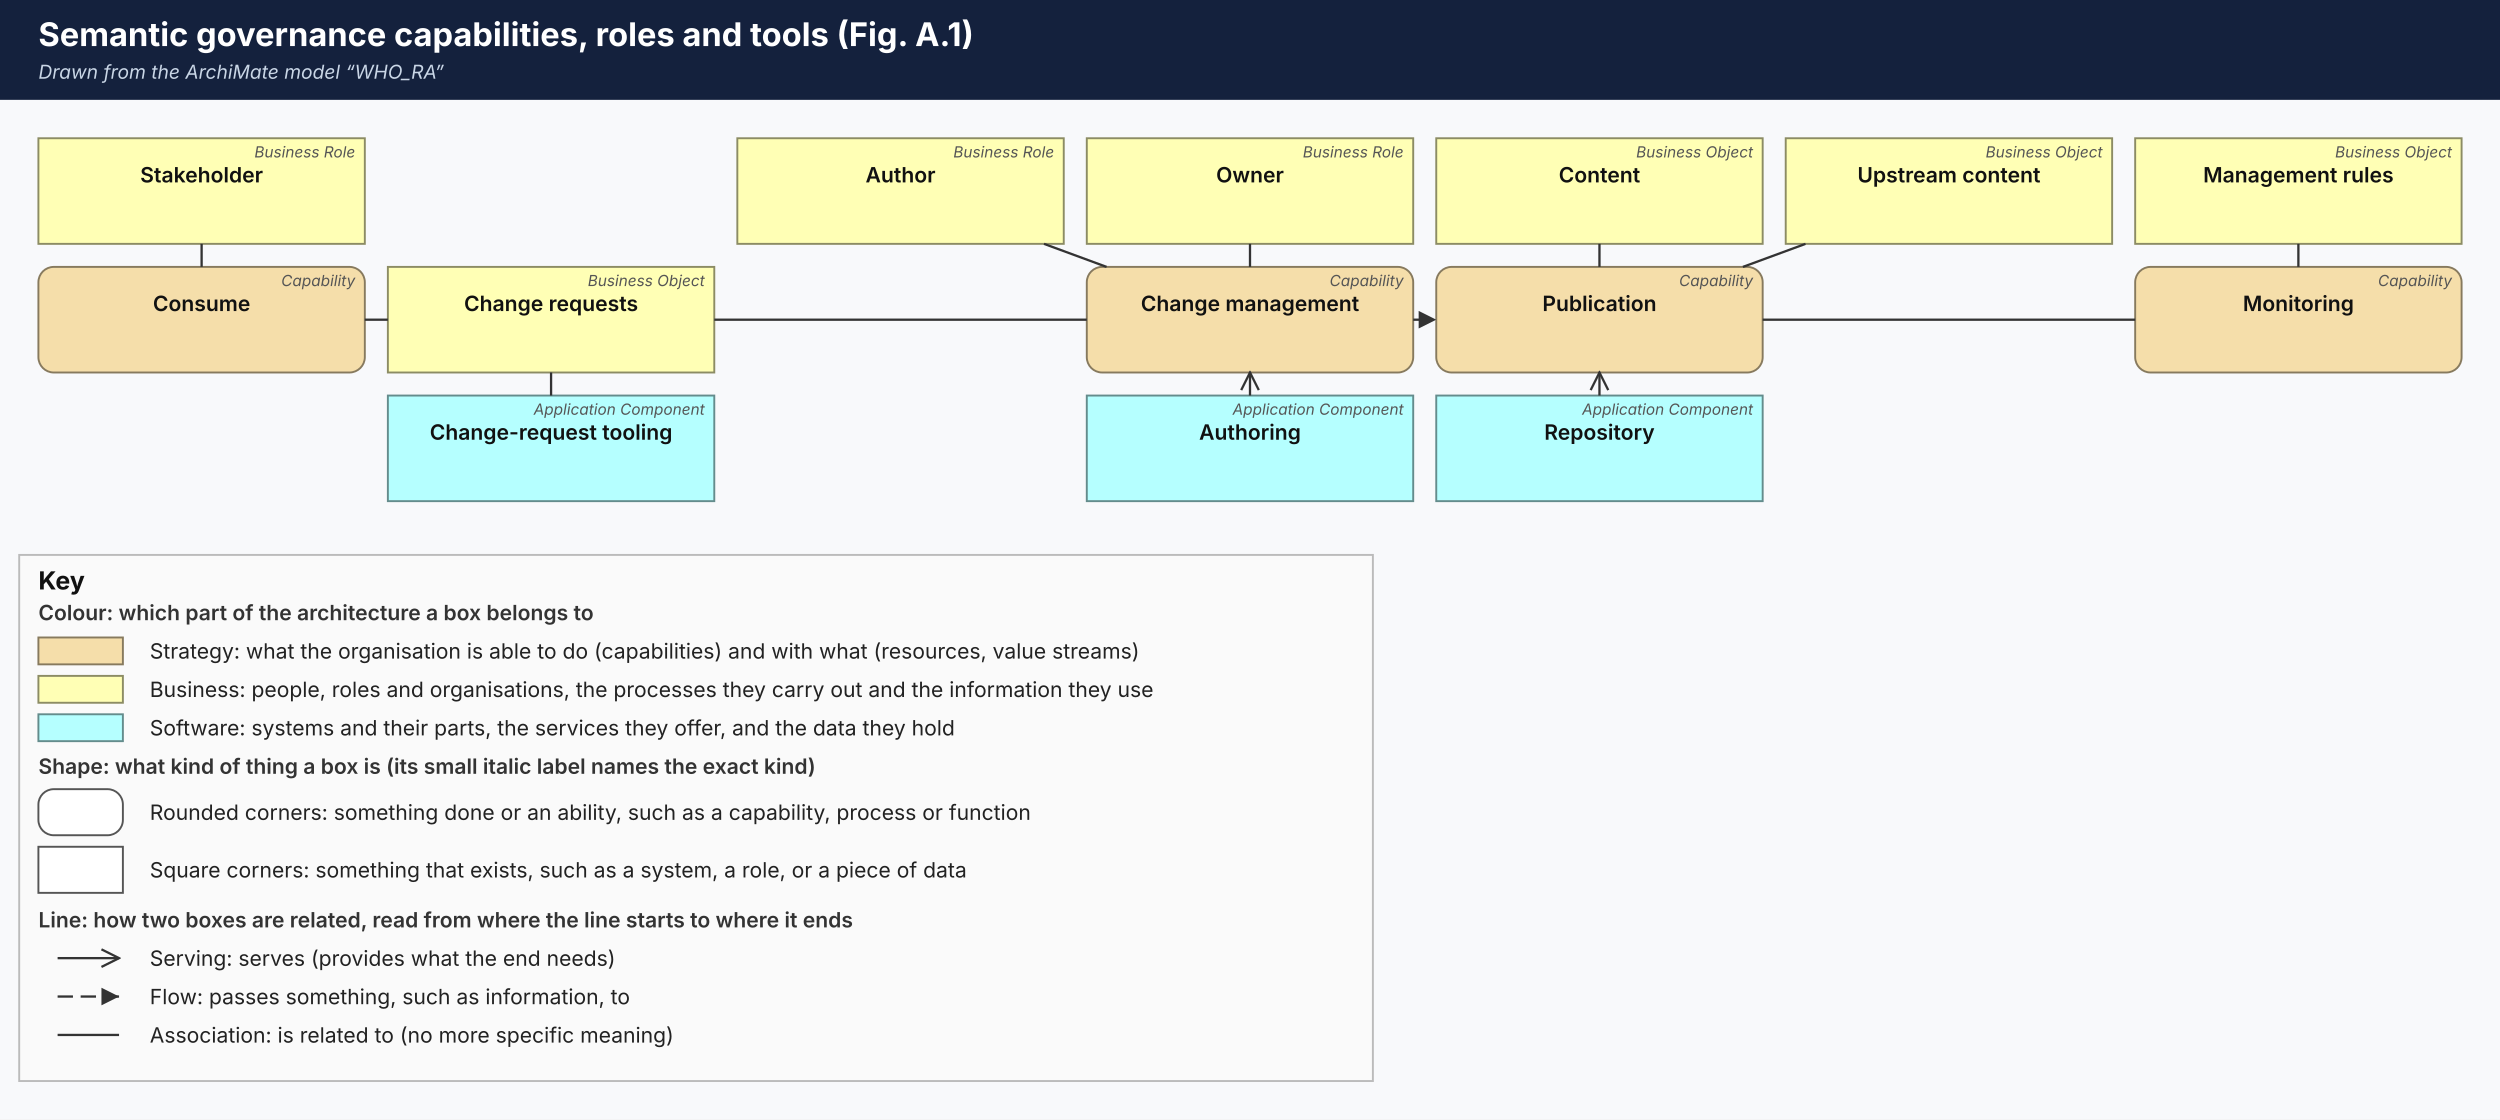
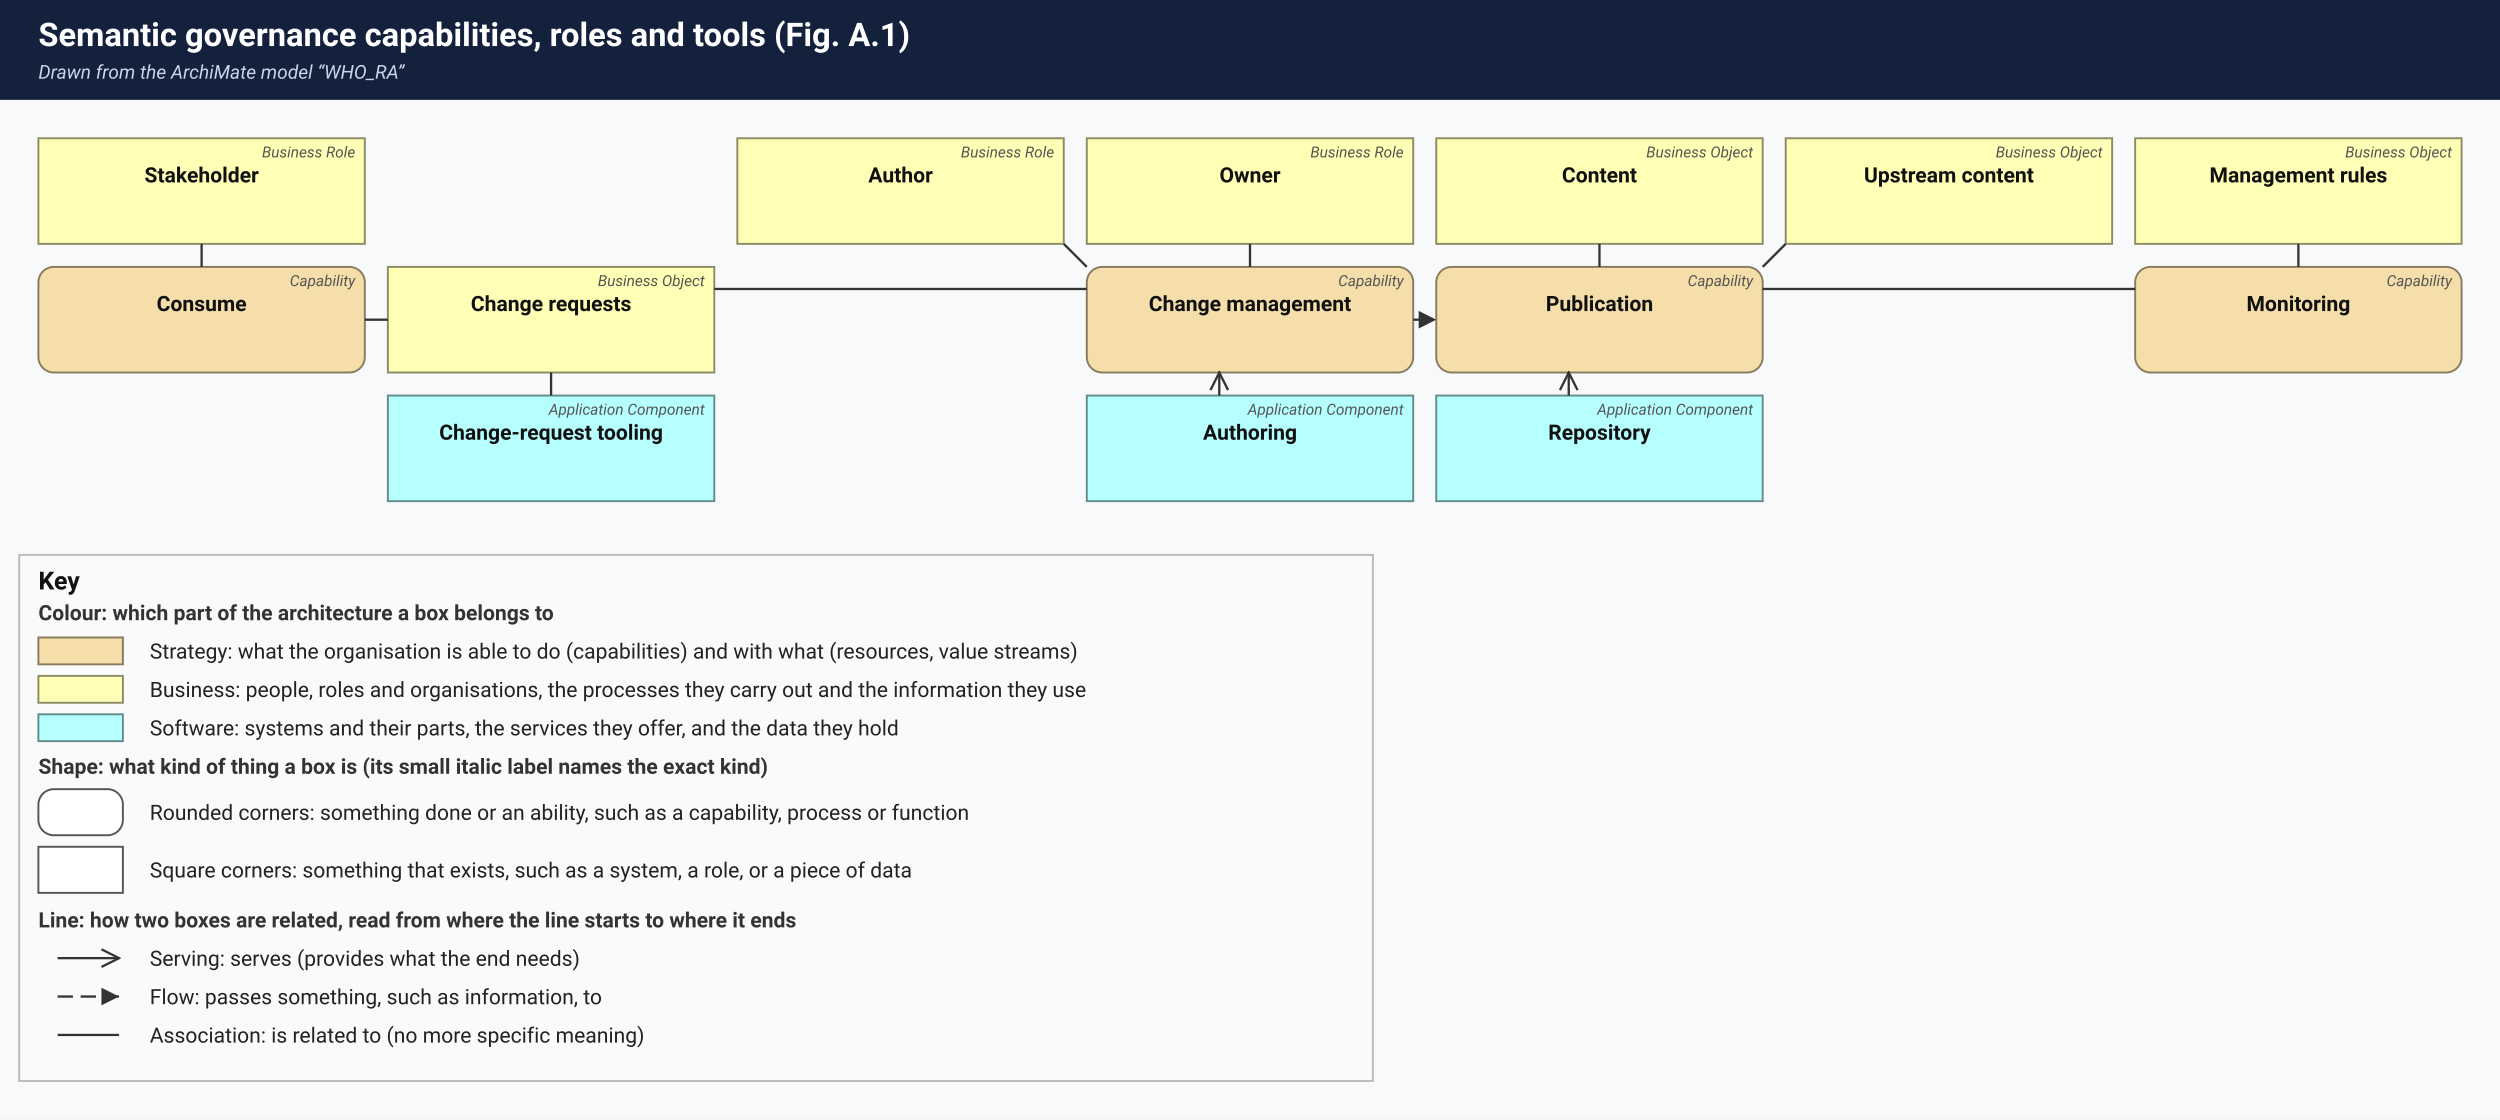
<svg xmlns="http://www.w3.org/2000/svg" viewBox="4 -48 1302 583" width="1302" height="583" role="img" aria-labelledby="av-title">
  <style>
- .av-name{font:600 11px Inter, "Segoe UI", system-ui, -apple-system, Helvetica, Arial, sans-serif;fill:#111}
- .av-type{font:italic 8px Inter, "Segoe UI", system-ui, -apple-system, Helvetica, Arial, sans-serif;fill:#555}
- .av-group{font:600 11px Inter, "Segoe UI", system-ui, -apple-system, Helvetica, Arial, sans-serif;fill:#333}
- .av-note{font:10px Inter, "Segoe UI", system-ui, -apple-system, Helvetica, Arial, sans-serif;fill:#222}
- .av-key{font:11px Inter, "Segoe UI", system-ui, -apple-system, Helvetica, Arial, sans-serif;fill:#222}
- .av-keyh{font:600 11px Inter, "Segoe UI", system-ui, -apple-system, Helvetica, Arial, sans-serif;fill:#333}
- .av-keyt{font:700 13px Inter, "Segoe UI", system-ui, -apple-system, Helvetica, Arial, sans-serif;fill:#111}
- .av-rel{font:9px Inter, "Segoe UI", system-ui, -apple-system, Helvetica, Arial, sans-serif;fill:#333;paint-order:stroke;stroke:#fff;stroke-width:3px}
+ .av-name{font:600 11px system-ui, -apple-system, "Segoe UI", Roboto, "Helvetica Neue", Arial, "Noto Sans", sans-serif;fill:#111}
+ .av-type{font:italic 8px system-ui, -apple-system, "Segoe UI", Roboto, "Helvetica Neue", Arial, "Noto Sans", sans-serif;fill:#555}
+ .av-group{font:600 11px system-ui, -apple-system, "Segoe UI", Roboto, "Helvetica Neue", Arial, "Noto Sans", sans-serif;fill:#333}
+ .av-note{font:10px system-ui, -apple-system, "Segoe UI", Roboto, "Helvetica Neue", Arial, "Noto Sans", sans-serif;fill:#222}
+ .av-key{font:11px system-ui, -apple-system, "Segoe UI", Roboto, "Helvetica Neue", Arial, "Noto Sans", sans-serif;fill:#222}
+ .av-keyh{font:600 11px system-ui, -apple-system, "Segoe UI", Roboto, "Helvetica Neue", Arial, "Noto Sans", sans-serif;fill:#333}
+ .av-keyt{font:700 13px system-ui, -apple-system, "Segoe UI", Roboto, "Helvetica Neue", Arial, "Noto Sans", sans-serif;fill:#111}
+ .av-rel{font:9px system-ui, -apple-system, "Segoe UI", Roboto, "Helvetica Neue", Arial, "Noto Sans", sans-serif;fill:#333;paint-order:stroke;stroke:#fff;stroke-width:3px}
a:hover rect,a:hover polygon,a:focus rect,a:focus polygon{stroke:#06c;stroke-width:2.5}
</style>
  <defs>
    <marker id="arrow-open" viewBox="0 0 12 12" refX="11" refY="6" markerWidth="11" markerHeight="11" orient="auto-start-reverse" markerUnits="userSpaceOnUse">
      <path d="M1 1 L11 6 L1 11" fill="none" stroke="#333" stroke-width="1.3" />
    </marker>
    <marker id="arrow-filled" viewBox="0 0 12 12" refX="11" refY="6" markerWidth="11" markerHeight="11" orient="auto-start-reverse" markerUnits="userSpaceOnUse">
      <path d="M1 1 L11 6 L1 11 Z" fill="#333" />
    </marker>
    <marker id="arrow-small" viewBox="0 0 10 10" refX="9" refY="5" markerWidth="8" markerHeight="8" orient="auto-start-reverse" markerUnits="userSpaceOnUse">
      <path d="M1 1 L9 5 L1 9" fill="none" stroke="#333" stroke-width="1.2" />
    </marker>
    <marker id="triangle-hollow" viewBox="0 0 14 14" refX="13" refY="7" markerWidth="13" markerHeight="13" orient="auto-start-reverse" markerUnits="userSpaceOnUse">
      <path d="M1 1 L13 7 L1 13 Z" fill="#fff" stroke="#333" stroke-width="1.2" />
    </marker>
    <marker id="diamond-filled" viewBox="0 0 16 10" refX="1" refY="5" markerWidth="16" markerHeight="10" orient="auto-start-reverse" markerUnits="userSpaceOnUse">
      <path d="M1 5 L8 1 L15 5 L8 9 Z" fill="#333" />
    </marker>
    <marker id="diamond-hollow" viewBox="0 0 16 10" refX="1" refY="5" markerWidth="16" markerHeight="10" orient="auto-start-reverse" markerUnits="userSpaceOnUse">
      <path d="M1 5 L8 1 L15 5 L8 9 Z" fill="#fff" stroke="#333" stroke-width="1.2" />
    </marker>
    <marker id="dot" viewBox="0 0 8 8" refX="4" refY="4" markerWidth="7" markerHeight="7" orient="auto" markerUnits="userSpaceOnUse">
      <circle cx="4" cy="4" r="3.2" fill="#333" />
    </marker>
    <pattern id="missing" width="8" height="8" patternUnits="userSpaceOnUse" patternTransform="rotate(45)">
      <rect width="8" height="8" fill="#fff" />
      <line x1="0" y1="0" x2="0" y2="8" stroke="#d33" stroke-width="2" />
    </pattern>
  </defs>
  <rect x="4" y="-48" width="1302" height="583" fill="#f8f9fb" />
  <rect x="4" y="-48" width="1302" height="52" fill="#14213d" />
-   <text x="24" y="-24" style="font:700 17px Inter, &quot;Segoe UI&quot;, system-ui, -apple-system, Helvetica, Arial, sans-serif;fill:#fff">Semantic governance capabilities, roles and tools (Fig. A.1)</text>
-   <text x="24" y="-7" style="font:italic 10px Inter, &quot;Segoe UI&quot;, system-ui, -apple-system, Helvetica, Arial, sans-serif;fill:#c9d6e6">Drawn from the ArchiMate model “WHO_RA”</text>
+   <text x="24" y="-24" style="font:700 17px system-ui, -apple-system, &quot;Segoe UI&quot;, Roboto, &quot;Helvetica Neue&quot;, Arial, &quot;Noto Sans&quot;, sans-serif;fill:#fff">Semantic governance capabilities, roles and tools (Fig. A.1)</text>
+   <text x="24" y="-7" style="font:italic 10px system-ui, -apple-system, &quot;Segoe UI&quot;, Roboto, &quot;Helvetica Neue&quot;, Arial, &quot;Noto Sans&quot;, sans-serif;fill:#c9d6e6">Drawn from the ArchiMate model “WHO_RA”</text>
  <g>
    <rect x="24" y="24" width="170" height="55" fill="#ffffb5" stroke="#8c8c64" stroke-width="1" />
    <text class="av-type" x="189" y="34" text-anchor="end">Business Role</text>
    <text class="av-name" x="109" y="47" text-anchor="middle">
      <tspan x="109" dy="0">Stakeholder</tspan>
    </text>
  </g>
  <g>
    <rect x="24" y="91" width="170" height="55" rx="8" fill="#f5deaa" stroke="#877a5e" stroke-width="1" />
    <text class="av-type" x="189" y="101" text-anchor="end">Capability</text>
    <text class="av-name" x="109" y="114" text-anchor="middle">
      <tspan x="109" dy="0">Consume</tspan>
    </text>
  </g>
  <g>
    <rect x="206" y="91" width="170" height="55" fill="#ffffb5" stroke="#8c8c64" stroke-width="1" />
    <text class="av-type" x="371" y="101" text-anchor="end">Business Object</text>
    <text class="av-name" x="291" y="114" text-anchor="middle">
      <tspan x="291" dy="0">Change requests</tspan>
    </text>
  </g>
  <g>
    <rect x="206" y="158" width="170" height="55" fill="#b5ffff" stroke="#648c8c" stroke-width="1" />
    <text class="av-type" x="371" y="168" text-anchor="end">Application Component</text>
    <text class="av-name" x="291" y="181" text-anchor="middle">
      <tspan x="291" dy="0">Change-request tooling</tspan>
    </text>
  </g>
  <g>
    <rect x="388" y="24" width="170" height="55" fill="#ffffb5" stroke="#8c8c64" stroke-width="1" />
    <text class="av-type" x="553" y="34" text-anchor="end">Business Role</text>
    <text class="av-name" x="473" y="47" text-anchor="middle">
      <tspan x="473" dy="0">Author</tspan>
    </text>
  </g>
  <g>
    <rect x="570" y="24" width="170" height="55" fill="#ffffb5" stroke="#8c8c64" stroke-width="1" />
    <text class="av-type" x="735" y="34" text-anchor="end">Business Role</text>
    <text class="av-name" x="655" y="47" text-anchor="middle">
      <tspan x="655" dy="0">Owner</tspan>
    </text>
  </g>
  <g>
    <rect x="570" y="91" width="170" height="55" rx="8" fill="#f5deaa" stroke="#877a5e" stroke-width="1" />
    <text class="av-type" x="735" y="101" text-anchor="end">Capability</text>
    <text class="av-name" x="655" y="114" text-anchor="middle">
      <tspan x="655" dy="0">Change management</tspan>
    </text>
  </g>
  <g>
    <rect x="570" y="158" width="170" height="55" fill="#b5ffff" stroke="#648c8c" stroke-width="1" />
    <text class="av-type" x="735" y="168" text-anchor="end">Application Component</text>
    <text class="av-name" x="655" y="181" text-anchor="middle">
      <tspan x="655" dy="0">Authoring</tspan>
    </text>
  </g>
  <g>
    <rect x="752" y="24" width="170" height="55" fill="#ffffb5" stroke="#8c8c64" stroke-width="1" />
    <text class="av-type" x="917" y="34" text-anchor="end">Business Object</text>
    <text class="av-name" x="837" y="47" text-anchor="middle">
      <tspan x="837" dy="0">Content</tspan>
    </text>
  </g>
  <g>
    <rect x="934" y="24" width="170" height="55" fill="#ffffb5" stroke="#8c8c64" stroke-width="1" />
    <text class="av-type" x="1099" y="34" text-anchor="end">Business Object</text>
    <text class="av-name" x="1019" y="47" text-anchor="middle">
      <tspan x="1019" dy="0">Upstream content</tspan>
    </text>
  </g>
  <g>
    <rect x="752" y="91" width="170" height="55" rx="8" fill="#f5deaa" stroke="#877a5e" stroke-width="1" />
    <text class="av-type" x="917" y="101" text-anchor="end">Capability</text>
    <text class="av-name" x="837" y="114" text-anchor="middle">
      <tspan x="837" dy="0">Publication</tspan>
    </text>
  </g>
  <g>
    <rect x="752" y="158" width="170" height="55" fill="#b5ffff" stroke="#648c8c" stroke-width="1" />
    <text class="av-type" x="917" y="168" text-anchor="end">Application Component</text>
    <text class="av-name" x="837" y="181" text-anchor="middle">
      <tspan x="837" dy="0">Repository</tspan>
    </text>
  </g>
  <g>
    <rect x="1116" y="24" width="170" height="55" fill="#ffffb5" stroke="#8c8c64" stroke-width="1" />
    <text class="av-type" x="1281" y="34" text-anchor="end">Business Object</text>
    <text class="av-name" x="1201" y="47" text-anchor="middle">
      <tspan x="1201" dy="0">Management rules</tspan>
    </text>
  </g>
  <g>
    <rect x="1116" y="91" width="170" height="55" rx="8" fill="#f5deaa" stroke="#877a5e" stroke-width="1" />
    <text class="av-type" x="1281" y="101" text-anchor="end">Capability</text>
    <text class="av-name" x="1201" y="114" text-anchor="middle">
      <tspan x="1201" dy="0">Monitoring</tspan>
    </text>
  </g>
  <g>
    <path d="M109 79 L109 91" fill="none" stroke="#333" stroke-width="1.2" />
    <path d="M109 79 L109 91" fill="none" stroke="transparent" stroke-width="8" />
  </g>
  <g>
    <path d="M194 118.5 L206 118.5" fill="none" stroke="#333" stroke-width="1.2" />
    <path d="M194 118.5 L206 118.5" fill="none" stroke="transparent" stroke-width="8" />
  </g>
  <g>
-     <path d="M376 118.5 L570 118.5" fill="none" stroke="#333" stroke-width="1.2" />
-     <path d="M376 118.5 L570 118.5" fill="none" stroke="transparent" stroke-width="8" />
+     <path d="M376 102.5 L570 102.5" fill="none" stroke="#333" stroke-width="1.2" />
+     <path d="M376 102.5 L570 102.5" fill="none" stroke="transparent" stroke-width="8" />
  </g>
  <g>
    <path d="M291 158 L291 146" fill="none" stroke="#333" stroke-width="1.2" />
    <path d="M291 158 L291 146" fill="none" stroke="transparent" stroke-width="8" />
  </g>
  <g>
-     <path d="M547.7 79 L580.3 91" fill="none" stroke="#333" stroke-width="1.2" />
-     <path d="M547.7 79 L580.3 91" fill="none" stroke="transparent" stroke-width="8" />
+     <path d="M558 79 L570 91" fill="none" stroke="#333" stroke-width="1.2" />
+     <path d="M558 79 L570 91" fill="none" stroke="transparent" stroke-width="8" />
  </g>
  <g>
    <path d="M655 91 L655 79" fill="none" stroke="#333" stroke-width="1.2" />
    <path d="M655 91 L655 79" fill="none" stroke="transparent" stroke-width="8" />
  </g>
  <g>
    <path d="M740 118.5 L752 118.5" fill="none" stroke="#333" stroke-width="1.2" stroke-dasharray="8 4" marker-end="url(#arrow-filled)" />
    <path d="M740 118.5 L752 118.5" fill="none" stroke="transparent" stroke-width="8" />
  </g>
  <g>
-     <path d="M655 158 L655 146" fill="none" stroke="#333" stroke-width="1.2" marker-end="url(#arrow-open)" />
-     <path d="M655 158 L655 146" fill="none" stroke="transparent" stroke-width="8" />
-   </g>
-   <g>
-     <path d="M944.3 79 L911.7 91" fill="none" stroke="#333" stroke-width="1.2" />
-     <path d="M944.3 79 L911.7 91" fill="none" stroke="transparent" stroke-width="8" />
+     <path d="M639 158 L639 146" fill="none" stroke="#333" stroke-width="1.2" marker-end="url(#arrow-open)" />
+     <path d="M639 158 L639 146" fill="none" stroke="transparent" stroke-width="8" />
+   </g>
+   <g>
+     <path d="M934 79 L922 91" fill="none" stroke="#333" stroke-width="1.2" />
+     <path d="M934 79 L922 91" fill="none" stroke="transparent" stroke-width="8" />
  </g>
  <g>
    <path d="M837 91 L837 79" fill="none" stroke="#333" stroke-width="1.2" />
    <path d="M837 91 L837 79" fill="none" stroke="transparent" stroke-width="8" />
  </g>
  <g>
-     <path d="M837 158 L837 146" fill="none" stroke="#333" stroke-width="1.2" marker-end="url(#arrow-open)" />
-     <path d="M837 158 L837 146" fill="none" stroke="transparent" stroke-width="8" />
+     <path d="M821 158 L821 146" fill="none" stroke="#333" stroke-width="1.2" marker-end="url(#arrow-open)" />
+     <path d="M821 158 L821 146" fill="none" stroke="transparent" stroke-width="8" />
  </g>
  <g>
    <path d="M1201 79 L1201 91" fill="none" stroke="#333" stroke-width="1.2" />
    <path d="M1201 79 L1201 91" fill="none" stroke="transparent" stroke-width="8" />
  </g>
  <g>
-     <path d="M1116 118.5 L922 118.5" fill="none" stroke="#333" stroke-width="1.2" />
-     <path d="M1116 118.5 L922 118.5" fill="none" stroke="transparent" stroke-width="8" />
+     <path d="M1116 102.5 L922 102.5" fill="none" stroke="#333" stroke-width="1.2" />
+     <path d="M1116 102.5 L922 102.5" fill="none" stroke="transparent" stroke-width="8" />
  </g>
  <g class="av-legend">
    <rect x="14" y="241" width="705" height="274" fill="#fafafa" stroke="#bbb" />
    <text class="av-keyt" x="24" y="259">Key</text>
    <text class="av-keyh" x="24" y="275">Colour: which part of the architecture a box belongs to</text>
    <rect x="24" y="284" width="44" height="14" fill="#f5deaa" stroke="#877a5e" />
    <text class="av-key" x="82" y="295">Strategy: what the organisation is able to do (capabilities) and with what (resources, value streams)</text>
    <rect x="24" y="304" width="44" height="14" fill="#ffffb5" stroke="#8c8c64" />
    <text class="av-key" x="82" y="315">Business: people, roles and organisations, the processes they carry out and the information they use</text>
    <rect x="24" y="324" width="44" height="14" fill="#b5ffff" stroke="#648c8c" />
    <text class="av-key" x="82" y="335">Software: systems and their parts, the services they offer, and the data they hold</text>
    <text class="av-keyh" x="24" y="355">Shape: what kind of thing a box is (its small italic label names the exact kind)</text>
    <rect x="24" y="363" width="44" height="24" rx="8" fill="#fff" stroke="#555" />
    <text class="av-key" x="82" y="379">Rounded corners: something done or an ability, such as a capability, process or function</text>
    <rect x="24" y="393" width="44" height="24" fill="#fff" stroke="#555" />
    <text class="av-key" x="82" y="409">Square corners: something that exists, such as a system, a role, or a piece of data</text>
    <text class="av-keyh" x="24" y="435">Line: how two boxes are related, read from where the line starts to where it ends</text>
    <path d="M34 451 L66 451" fill="none" stroke="#333" stroke-width="1.2" marker-end="url(#arrow-open)" />
    <text class="av-key" x="82" y="455">Serving: serves (provides what the end needs)</text>
    <path d="M34 471 L66 471" fill="none" stroke="#333" stroke-width="1.2" stroke-dasharray="8 4" marker-end="url(#arrow-filled)" />
    <text class="av-key" x="82" y="475">Flow: passes something, such as information, to</text>
    <path d="M34 491 L66 491" fill="none" stroke="#333" stroke-width="1.2" />
    <text class="av-key" x="82" y="495">Association: is related to (no more specific meaning)</text>
  </g>
</svg>
